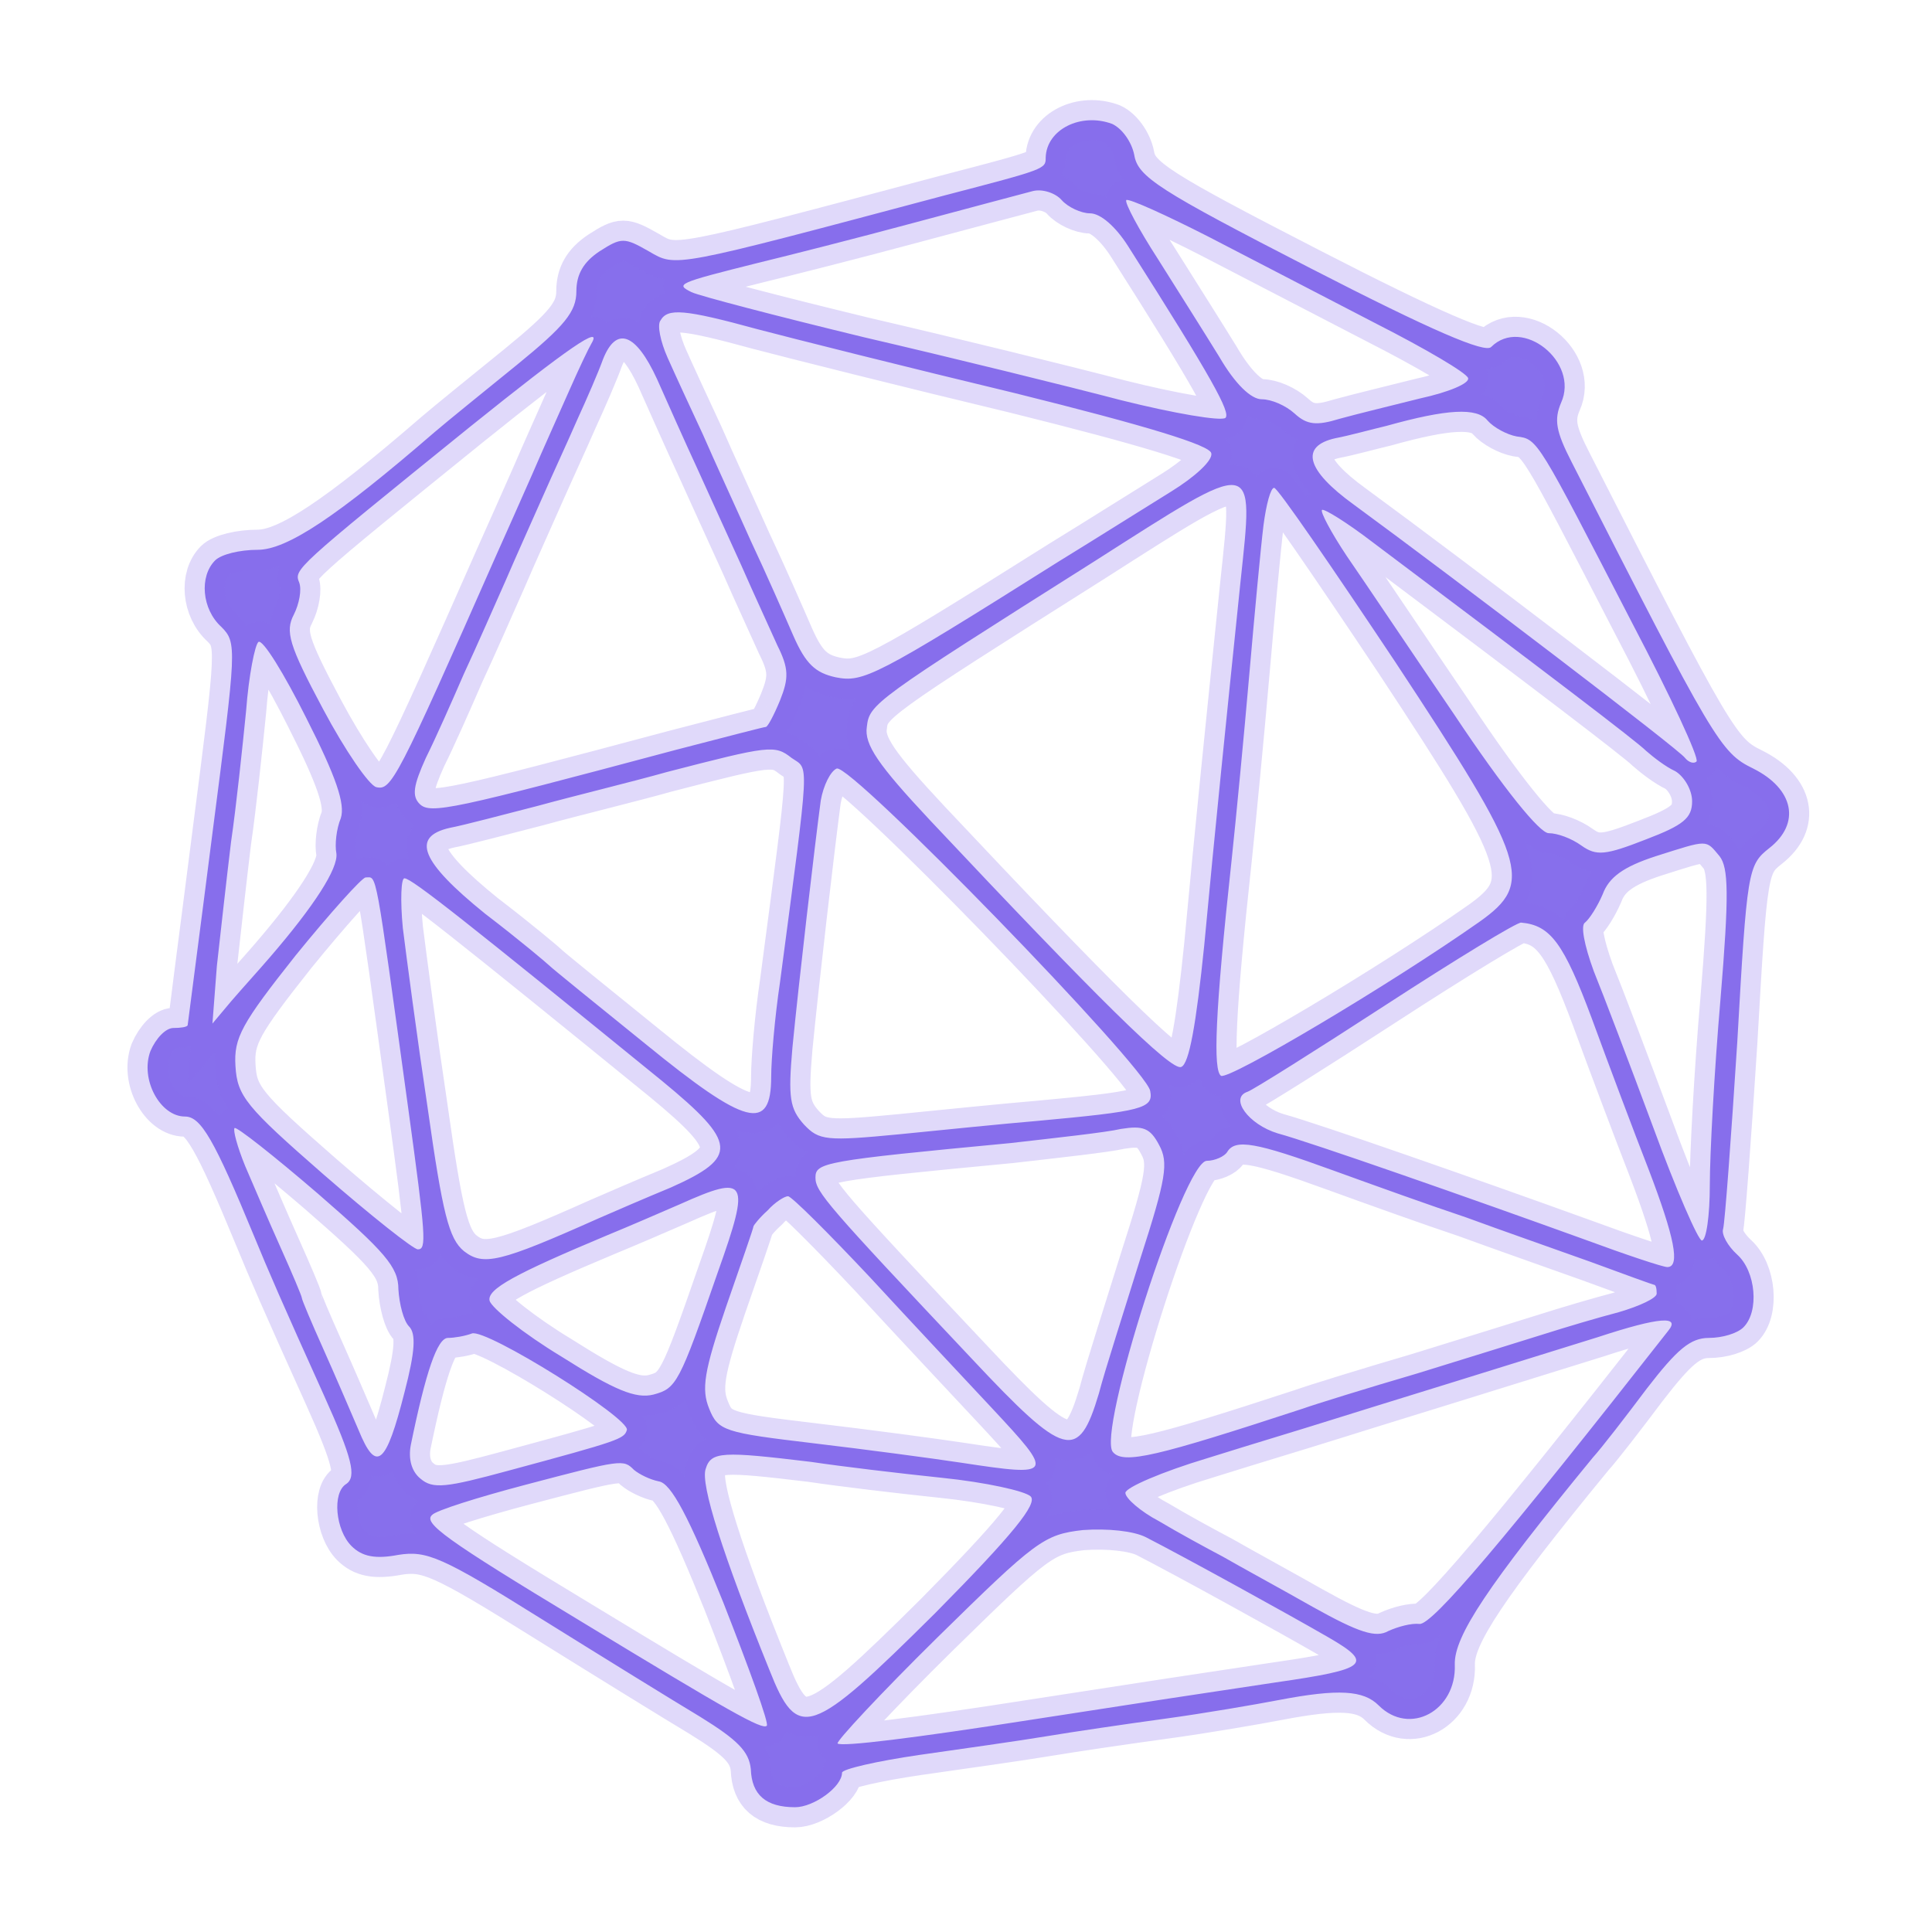
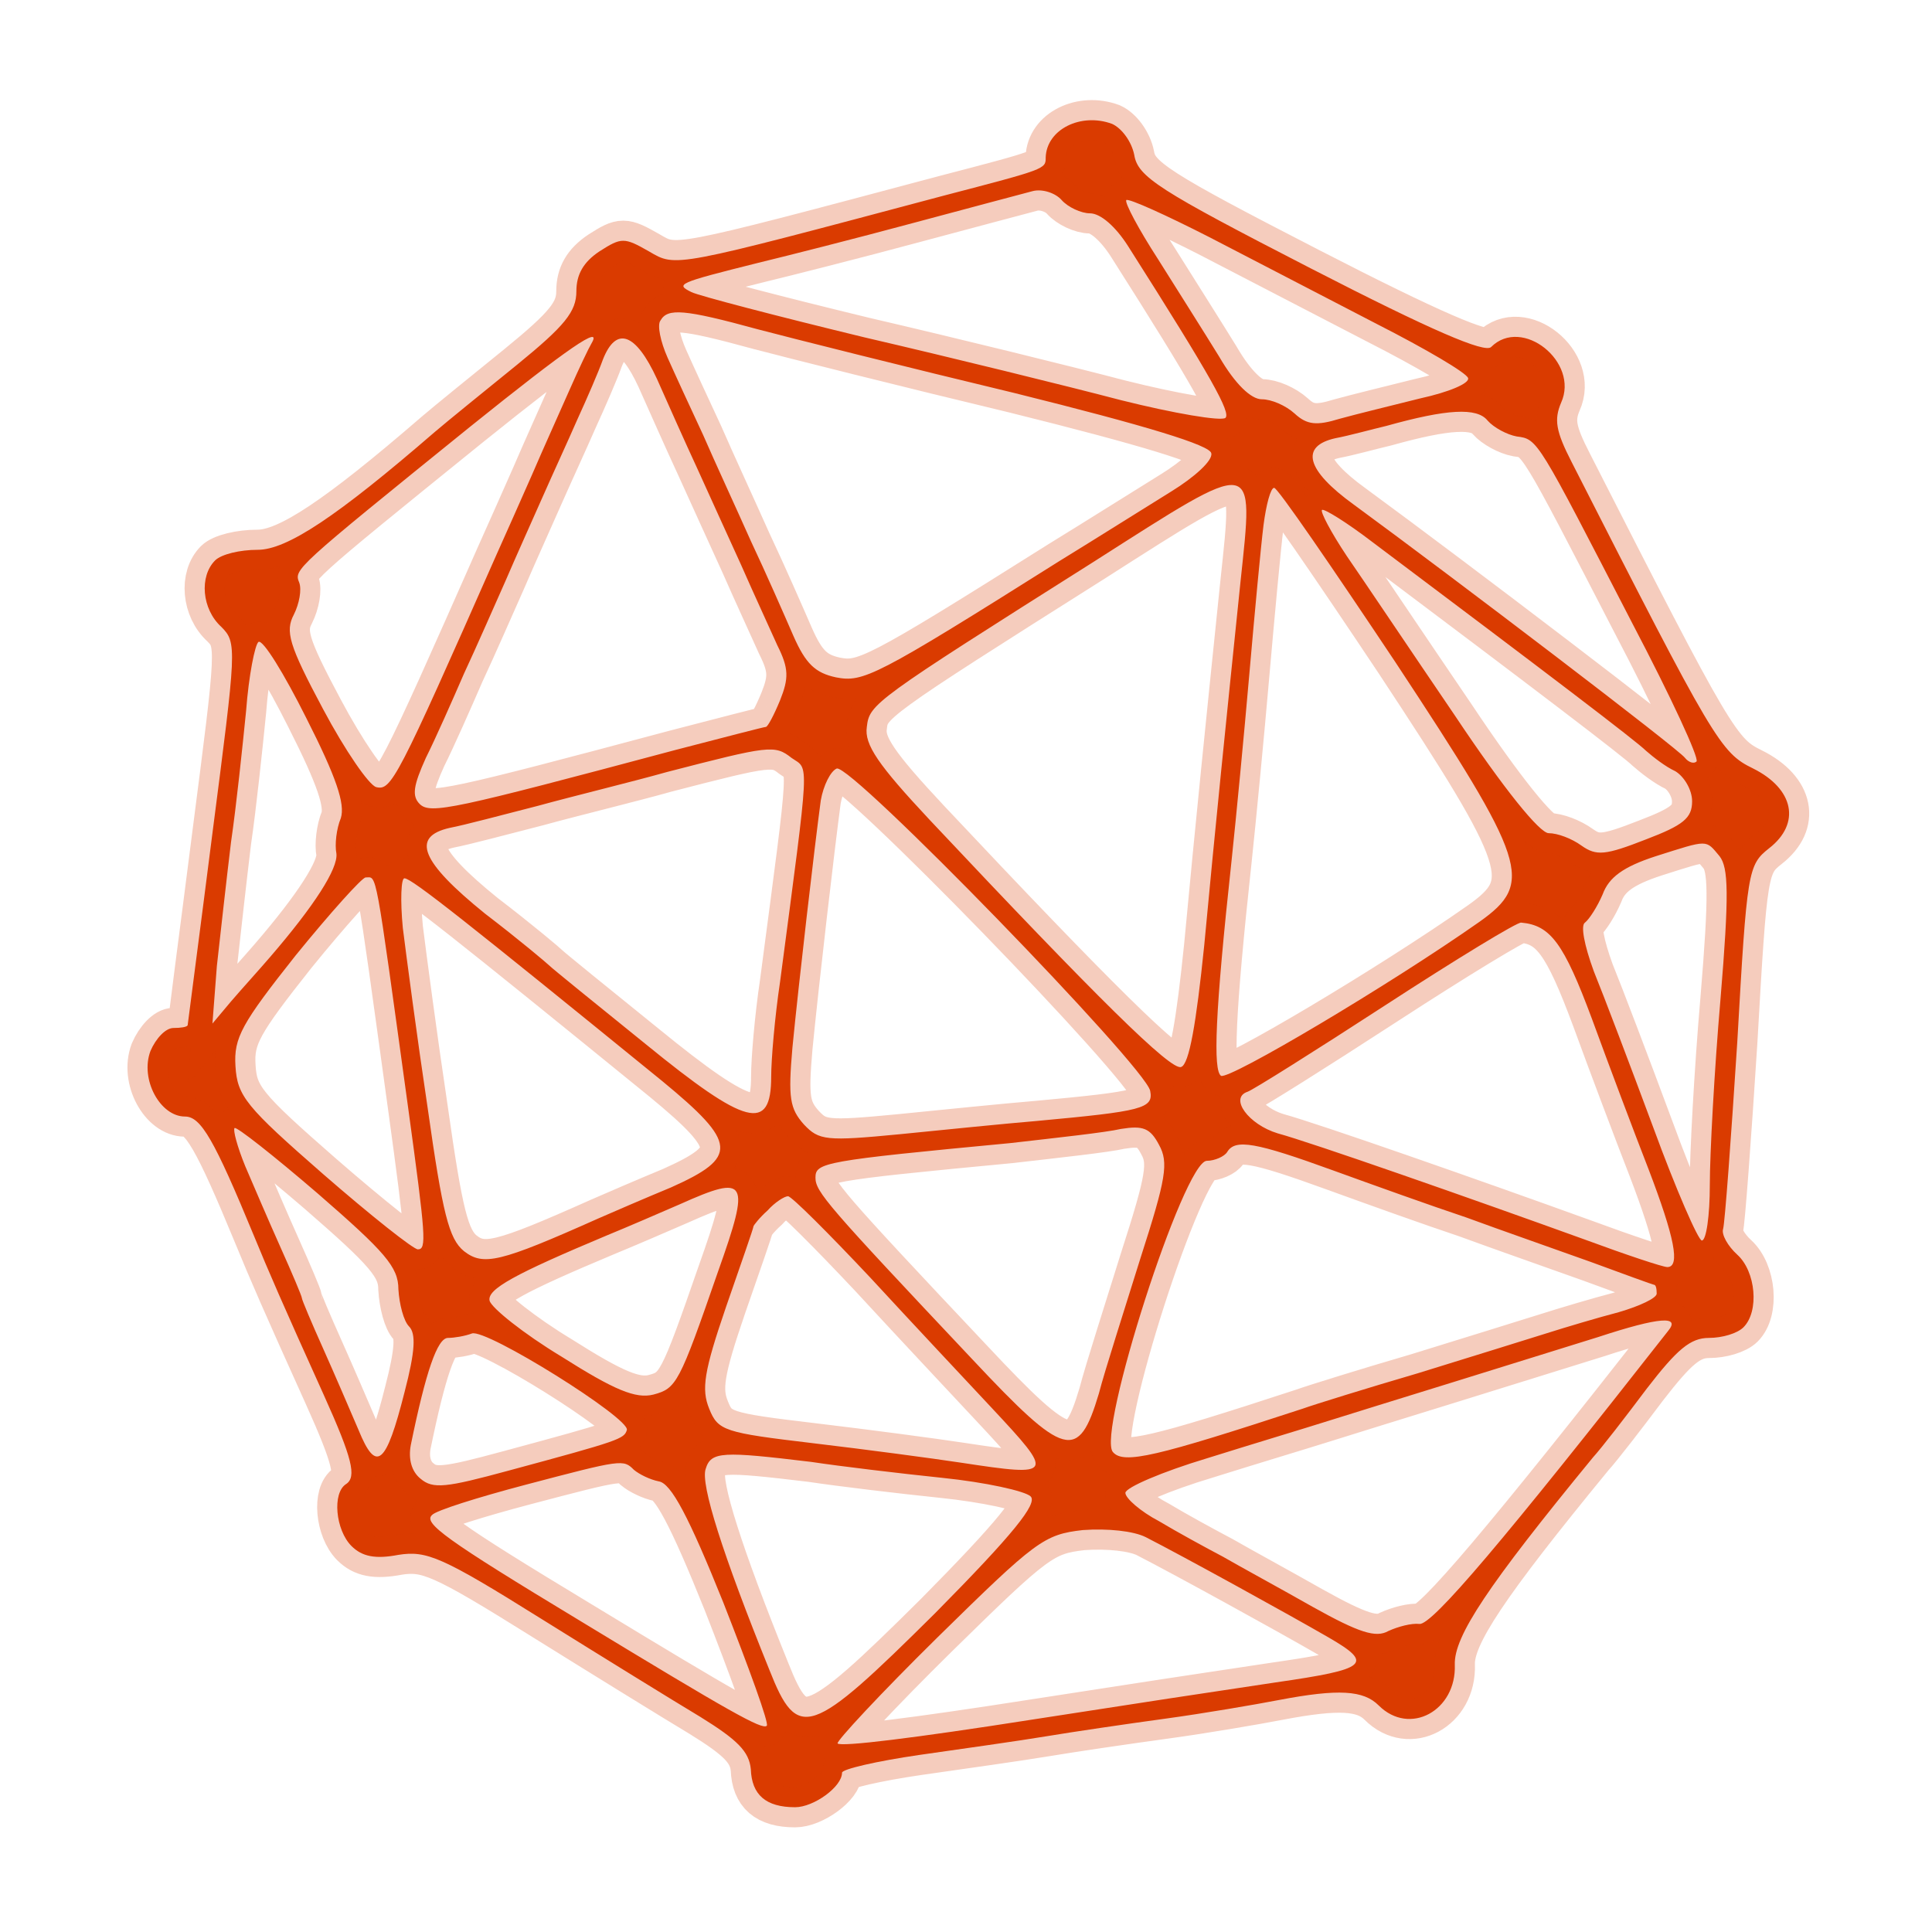
<svg xmlns="http://www.w3.org/2000/svg" width="24" height="24" viewBox="0 0 24 24" fill="none">
-   <path d="M13.815 1.539C13.936 1.594 14.057 1.759 14.09 1.924C14.134 2.199 14.398 2.364 16.279 3.332C17.797 4.113 18.446 4.388 18.523 4.311C18.908 3.926 19.623 4.498 19.392 5.004C19.304 5.213 19.326 5.356 19.524 5.741C21.295 9.217 21.372 9.349 21.779 9.547C22.285 9.8 22.373 10.229 21.977 10.537C21.713 10.746 21.702 10.812 21.581 12.946C21.504 14.145 21.427 15.19 21.405 15.267C21.383 15.333 21.46 15.476 21.581 15.586C21.812 15.795 21.856 16.29 21.658 16.488C21.581 16.565 21.394 16.62 21.229 16.62C20.998 16.62 20.833 16.763 20.459 17.247C20.195 17.599 19.898 17.984 19.788 18.105C18.479 19.7 18.061 20.327 18.072 20.679C18.094 21.251 17.511 21.57 17.126 21.185C16.939 20.998 16.631 20.976 15.883 21.119C15.597 21.174 14.959 21.284 14.475 21.35C13.991 21.416 13.32 21.515 12.99 21.57C12.66 21.625 11.956 21.724 11.417 21.801C10.889 21.878 10.46 21.977 10.46 22.021C10.46 22.197 10.108 22.45 9.877 22.45C9.514 22.45 9.338 22.296 9.327 21.977C9.305 21.757 9.162 21.614 8.7 21.328C8.37 21.13 7.479 20.58 6.72 20.107C5.488 19.337 5.301 19.26 4.949 19.315C4.663 19.37 4.498 19.337 4.366 19.205C4.168 19.007 4.124 18.545 4.3 18.435C4.432 18.347 4.377 18.116 4.025 17.335C3.508 16.191 3.332 15.784 3.156 15.355C2.661 14.156 2.496 13.87 2.298 13.87C1.99 13.87 1.737 13.408 1.869 13.056C1.935 12.902 2.056 12.77 2.155 12.77C2.243 12.77 2.32 12.759 2.331 12.737C2.331 12.726 2.474 11.648 2.639 10.35C2.936 8.051 2.947 7.985 2.749 7.787C2.507 7.567 2.474 7.16 2.672 6.962C2.749 6.885 2.98 6.83 3.2 6.83C3.563 6.83 4.179 6.423 5.4 5.367C5.554 5.235 6.016 4.861 6.423 4.531C7.017 4.047 7.16 3.871 7.16 3.618C7.16 3.409 7.248 3.255 7.446 3.123C7.721 2.947 7.754 2.947 8.062 3.123C8.403 3.321 8.337 3.332 11.725 2.43C12.99 2.1 12.99 2.1 12.99 1.957C13.001 1.605 13.43 1.396 13.815 1.539ZM11.34 2.771C10.647 2.958 9.778 3.178 9.415 3.266C8.403 3.519 8.392 3.53 8.59 3.629C8.678 3.673 9.646 3.926 10.735 4.19C11.824 4.443 13.254 4.795 13.925 4.971C14.585 5.136 15.168 5.235 15.223 5.191C15.289 5.125 15.069 4.718 14.013 3.057C13.859 2.815 13.672 2.65 13.54 2.65C13.43 2.65 13.265 2.573 13.188 2.485C13.111 2.397 12.946 2.342 12.825 2.375C12.704 2.408 12.033 2.584 11.34 2.771ZM14.387 3.222C14.629 3.607 14.97 4.146 15.146 4.432C15.344 4.773 15.542 4.96 15.674 4.96C15.795 4.96 15.971 5.037 16.081 5.136C16.235 5.279 16.356 5.29 16.642 5.202C16.84 5.147 17.291 5.037 17.643 4.949C17.995 4.872 18.259 4.762 18.237 4.696C18.215 4.63 17.709 4.333 17.104 4.025C16.51 3.717 15.575 3.233 15.025 2.947C14.486 2.672 14.024 2.463 13.991 2.485C13.969 2.518 14.145 2.848 14.387 3.222ZM8.205 3.981C8.161 4.036 8.205 4.245 8.293 4.443C8.381 4.641 8.579 5.07 8.733 5.4C8.876 5.73 9.151 6.324 9.327 6.72C9.514 7.116 9.745 7.644 9.855 7.897C10.009 8.249 10.13 8.359 10.383 8.414C10.724 8.48 10.867 8.414 13.155 6.973C13.639 6.676 14.266 6.28 14.552 6.104C14.838 5.928 15.069 5.719 15.047 5.631C15.036 5.532 14.244 5.29 12.605 4.883C11.274 4.564 9.833 4.201 9.415 4.091C8.491 3.838 8.293 3.827 8.205 3.981ZM7.49 4.465C7.435 4.619 7.292 4.949 7.171 5.213C7.061 5.466 6.863 5.895 6.742 6.17C6.621 6.445 6.412 6.907 6.28 7.215C6.148 7.512 5.917 8.04 5.763 8.37C5.62 8.7 5.411 9.173 5.29 9.415C5.136 9.756 5.114 9.888 5.213 9.987C5.345 10.119 5.631 10.053 8.392 9.316C8.986 9.162 9.492 9.03 9.514 9.03C9.536 9.03 9.613 8.887 9.69 8.7C9.8 8.425 9.8 8.304 9.657 8.018C9.569 7.82 9.36 7.369 9.206 7.017C9.052 6.676 8.799 6.126 8.656 5.807C8.513 5.499 8.293 5.004 8.161 4.707C7.897 4.135 7.655 4.047 7.49 4.465ZM5.84 5.301C3.651 7.072 3.651 7.072 3.717 7.237C3.75 7.325 3.717 7.501 3.651 7.633C3.541 7.842 3.585 8.007 4.014 8.81C4.289 9.327 4.586 9.756 4.674 9.778C4.861 9.822 4.927 9.701 6.17 6.885C6.28 6.643 6.478 6.192 6.61 5.895C6.742 5.587 6.951 5.125 7.072 4.85C7.193 4.575 7.314 4.322 7.347 4.267C7.49 4.025 7.072 4.311 5.84 5.301ZM17.225 5.29C17.038 5.334 16.763 5.411 16.587 5.444C16.147 5.543 16.224 5.84 16.818 6.269C18.094 7.204 20.866 9.316 20.932 9.415C20.976 9.47 21.042 9.492 21.075 9.459C21.108 9.415 20.756 8.656 20.283 7.754C19.095 5.455 19.106 5.455 18.842 5.422C18.721 5.4 18.556 5.312 18.479 5.224C18.347 5.059 17.973 5.081 17.225 5.29ZM13.595 6.973C10.845 8.711 10.801 8.744 10.768 9.03C10.735 9.25 10.911 9.503 11.549 10.185C13.628 12.396 14.552 13.309 14.673 13.254C14.772 13.221 14.86 12.715 14.959 11.747C15.102 10.218 15.223 9.041 15.41 7.226C15.575 5.664 15.63 5.675 13.595 6.973ZM15.696 6.522C15.663 6.786 15.586 7.611 15.52 8.37C15.454 9.129 15.355 10.163 15.3 10.68C15.091 12.605 15.069 13.298 15.168 13.364C15.267 13.419 17.269 12.231 18.38 11.45C19.062 10.966 18.974 10.713 17.335 8.227C16.543 7.039 15.872 6.06 15.828 6.06C15.784 6.06 15.729 6.269 15.696 6.522ZM16.73 6.907C16.928 7.193 17.533 8.095 18.072 8.887C18.688 9.811 19.128 10.35 19.238 10.35C19.348 10.35 19.524 10.416 19.645 10.504C19.832 10.636 19.942 10.625 20.448 10.427C20.91 10.251 21.02 10.163 21.02 9.954C21.02 9.811 20.921 9.646 20.811 9.58C20.69 9.525 20.536 9.404 20.448 9.327C20.327 9.206 19.227 8.37 17.06 6.742C16.73 6.489 16.444 6.313 16.422 6.335C16.4 6.357 16.532 6.61 16.73 6.907ZM3.057 8.832C3.013 9.272 2.936 10.009 2.87 10.46C2.815 10.911 2.738 11.604 2.694 12L2.639 12.715L2.87 12.44C3.002 12.286 3.222 12.044 3.354 11.89C3.904 11.252 4.201 10.79 4.179 10.603C4.157 10.493 4.179 10.295 4.234 10.163C4.289 9.987 4.179 9.657 3.805 8.92C3.53 8.37 3.266 7.941 3.211 7.974C3.167 8.007 3.09 8.392 3.057 8.832ZM8.282 9.591C7.853 9.712 7.127 9.888 6.687 10.009C6.258 10.119 5.763 10.251 5.587 10.284C5.103 10.394 5.224 10.702 6.027 11.351C6.445 11.67 6.797 11.967 6.83 12C6.863 12.033 7.391 12.462 8.018 12.968C9.272 13.991 9.58 14.068 9.58 13.375C9.58 13.166 9.624 12.638 9.69 12.198C10.064 9.36 10.053 9.569 9.833 9.415C9.624 9.25 9.558 9.261 8.282 9.591ZM10.196 9.943C10.119 10.515 9.921 12.22 9.844 13.012C9.789 13.639 9.811 13.771 9.987 13.969C10.174 14.167 10.262 14.178 11.175 14.09C11.725 14.035 12.484 13.958 12.88 13.925C14.189 13.804 14.332 13.771 14.288 13.551C14.233 13.254 10.57 9.481 10.394 9.547C10.317 9.58 10.229 9.756 10.196 9.943ZM20.569 10.636C20.162 10.768 19.986 10.9 19.909 11.109C19.843 11.263 19.744 11.417 19.689 11.461C19.634 11.494 19.678 11.736 19.799 12.066C19.92 12.363 20.25 13.232 20.536 14.002C20.822 14.783 21.097 15.41 21.141 15.41C21.196 15.41 21.24 15.102 21.24 14.717C21.24 14.343 21.295 13.309 21.372 12.418C21.482 11.098 21.471 10.779 21.361 10.636C21.185 10.427 21.229 10.427 20.569 10.636ZM5.004 11.527C5.048 11.879 5.18 12.88 5.312 13.76C5.499 15.08 5.576 15.388 5.763 15.542C6.005 15.729 6.203 15.685 7.435 15.135C7.611 15.058 8.018 14.882 8.337 14.75C9.173 14.376 9.162 14.2 8.227 13.43C5.807 11.461 5.114 10.911 5.026 10.911C4.982 10.9 4.971 11.186 5.004 11.527ZM3.673 11.868C3.002 12.715 2.903 12.891 2.925 13.243C2.947 13.617 3.057 13.749 4.014 14.585C4.608 15.102 5.136 15.52 5.191 15.52C5.301 15.52 5.29 15.366 5.07 13.76C4.652 10.724 4.685 10.9 4.542 10.9C4.498 10.9 4.102 11.34 3.673 11.868ZM17.214 12.484C16.334 13.056 15.564 13.54 15.498 13.562C15.267 13.639 15.509 13.969 15.872 14.079C16.279 14.189 18.259 14.882 19.689 15.399C20.195 15.586 20.657 15.74 20.712 15.74C20.877 15.74 20.8 15.366 20.481 14.53C20.305 14.079 19.986 13.232 19.777 12.66C19.425 11.714 19.26 11.494 18.897 11.461C18.853 11.45 18.094 11.912 17.214 12.484ZM12.55 14.2C10.229 14.42 10.13 14.442 10.13 14.629C10.13 14.805 10.273 14.97 12.077 16.884C13.232 18.116 13.397 18.16 13.65 17.313C13.727 17.016 13.969 16.268 14.167 15.63C14.486 14.64 14.519 14.442 14.398 14.222C14.288 14.013 14.2 13.98 13.925 14.024C13.738 14.068 13.122 14.134 12.55 14.2ZM3.046 14.486C3.145 14.717 3.343 15.179 3.486 15.498C3.629 15.817 3.75 16.103 3.75 16.125C3.75 16.147 3.871 16.433 4.014 16.752C4.157 17.071 4.355 17.533 4.454 17.764C4.674 18.303 4.795 18.204 5.026 17.291C5.158 16.785 5.169 16.565 5.081 16.477C5.015 16.411 4.96 16.202 4.949 16.015C4.949 15.74 4.784 15.553 3.948 14.827C3.398 14.354 2.936 13.991 2.914 14.013C2.892 14.035 2.947 14.244 3.046 14.486ZM15.245 14.31C15.212 14.365 15.091 14.42 14.992 14.42C14.706 14.42 13.617 17.819 13.826 18.039C13.958 18.193 14.365 18.094 16.18 17.5C16.334 17.445 16.972 17.247 17.61 17.06C18.248 16.862 18.963 16.642 19.205 16.565C19.447 16.488 19.854 16.367 20.107 16.301C20.371 16.224 20.58 16.125 20.58 16.07C20.58 16.004 20.569 15.96 20.547 15.96C20.536 15.96 20.173 15.828 19.755 15.674C19.326 15.52 18.633 15.278 18.215 15.124C17.786 14.981 17.049 14.717 16.565 14.541C15.597 14.189 15.344 14.145 15.245 14.31ZM8.447 14.959C8.194 15.069 7.787 15.245 7.545 15.344C6.39 15.828 6.049 16.015 6.082 16.158C6.104 16.246 6.5 16.565 6.973 16.851C7.633 17.269 7.897 17.379 8.117 17.324C8.403 17.247 8.436 17.192 8.92 15.795C9.327 14.651 9.283 14.585 8.447 14.959ZM9.536 15.036C9.437 15.124 9.36 15.223 9.36 15.234C9.36 15.256 9.206 15.696 9.019 16.235C8.744 17.038 8.711 17.258 8.81 17.5C8.92 17.775 8.997 17.797 10.108 17.929C10.757 18.006 11.582 18.116 11.945 18.171C13.1 18.347 13.1 18.325 12.319 17.489C12.011 17.159 11.329 16.433 10.812 15.872C10.295 15.322 9.833 14.86 9.789 14.86C9.745 14.86 9.624 14.937 9.536 15.036ZM19.854 16.609C19.502 16.719 18.688 16.972 18.05 17.17C17.412 17.368 16.697 17.588 16.455 17.665C16.213 17.742 15.553 17.94 14.992 18.116C14.442 18.281 13.98 18.479 13.98 18.545C13.98 18.611 14.167 18.776 14.398 18.897C14.618 19.029 14.981 19.227 15.19 19.337C15.399 19.458 15.905 19.733 16.312 19.964C16.884 20.283 17.093 20.349 17.247 20.261C17.368 20.206 17.533 20.162 17.632 20.173C17.786 20.195 18.688 19.128 20.723 16.532C20.877 16.345 20.624 16.356 19.854 16.609ZM5.565 16.62C5.433 16.62 5.29 17.038 5.103 17.951C5.07 18.127 5.114 18.281 5.224 18.369C5.378 18.501 5.543 18.479 6.313 18.27C7.699 17.896 7.754 17.874 7.787 17.764C7.831 17.621 6.038 16.499 5.862 16.565C5.774 16.598 5.642 16.62 5.565 16.62ZM8.766 18.248C8.7 18.435 8.975 19.304 9.558 20.745C9.91 21.636 10.064 21.581 11.615 20.041C12.594 19.051 12.891 18.677 12.803 18.589C12.737 18.523 12.242 18.413 11.703 18.358C11.175 18.303 10.438 18.215 10.075 18.16C8.975 18.028 8.832 18.028 8.766 18.248ZM6.522 18.446C5.939 18.6 5.411 18.765 5.367 18.82C5.257 18.919 5.521 19.117 7.215 20.14C9.063 21.262 9.47 21.493 9.525 21.438C9.558 21.416 9.305 20.723 8.986 19.909C8.557 18.842 8.337 18.424 8.183 18.402C8.073 18.38 7.941 18.314 7.875 18.259C7.743 18.127 7.732 18.127 6.522 18.446ZM11.648 20.338C10.933 21.042 10.383 21.636 10.405 21.658C10.449 21.702 11.351 21.592 12.825 21.361C14.101 21.163 15.036 21.02 15.85 20.899C16.994 20.734 17.071 20.668 16.499 20.338C16.004 20.052 14.706 19.337 14.233 19.095C14.079 19.018 13.76 18.985 13.452 19.007C12.968 19.062 12.869 19.139 11.648 20.338Z" fill="#876FEC" stroke="#876FEC" stroke-opacity="0.26" stroke-width="0.5" />
+   <path d="M13.815 1.539C13.936 1.594 14.057 1.759 14.09 1.924C14.134 2.199 14.398 2.364 16.279 3.332C17.797 4.113 18.446 4.388 18.523 4.311C18.908 3.926 19.623 4.498 19.392 5.004C19.304 5.213 19.326 5.356 19.524 5.741C21.295 9.217 21.372 9.349 21.779 9.547C22.285 9.8 22.373 10.229 21.977 10.537C21.713 10.746 21.702 10.812 21.581 12.946C21.504 14.145 21.427 15.19 21.405 15.267C21.383 15.333 21.46 15.476 21.581 15.586C21.812 15.795 21.856 16.29 21.658 16.488C21.581 16.565 21.394 16.62 21.229 16.62C20.998 16.62 20.833 16.763 20.459 17.247C20.195 17.599 19.898 17.984 19.788 18.105C18.479 19.7 18.061 20.327 18.072 20.679C18.094 21.251 17.511 21.57 17.126 21.185C16.939 20.998 16.631 20.976 15.883 21.119C15.597 21.174 14.959 21.284 14.475 21.35C13.991 21.416 13.32 21.515 12.99 21.57C12.66 21.625 11.956 21.724 11.417 21.801C10.889 21.878 10.46 21.977 10.46 22.021C10.46 22.197 10.108 22.45 9.877 22.45C9.514 22.45 9.338 22.296 9.327 21.977C9.305 21.757 9.162 21.614 8.7 21.328C8.37 21.13 7.479 20.58 6.72 20.107C5.488 19.337 5.301 19.26 4.949 19.315C4.663 19.37 4.498 19.337 4.366 19.205C4.168 19.007 4.124 18.545 4.3 18.435C4.432 18.347 4.377 18.116 4.025 17.335C3.508 16.191 3.332 15.784 3.156 15.355C2.661 14.156 2.496 13.87 2.298 13.87C1.99 13.87 1.737 13.408 1.869 13.056C1.935 12.902 2.056 12.77 2.155 12.77C2.243 12.77 2.32 12.759 2.331 12.737C2.331 12.726 2.474 11.648 2.639 10.35C2.936 8.051 2.947 7.985 2.749 7.787C2.507 7.567 2.474 7.16 2.672 6.962C2.749 6.885 2.98 6.83 3.2 6.83C3.563 6.83 4.179 6.423 5.4 5.367C5.554 5.235 6.016 4.861 6.423 4.531C7.017 4.047 7.16 3.871 7.16 3.618C7.16 3.409 7.248 3.255 7.446 3.123C7.721 2.947 7.754 2.947 8.062 3.123C8.403 3.321 8.337 3.332 11.725 2.43C12.99 2.1 12.99 2.1 12.99 1.957C13.001 1.605 13.43 1.396 13.815 1.539ZM11.34 2.771C10.647 2.958 9.778 3.178 9.415 3.266C8.403 3.519 8.392 3.53 8.59 3.629C8.678 3.673 9.646 3.926 10.735 4.19C11.824 4.443 13.254 4.795 13.925 4.971C14.585 5.136 15.168 5.235 15.223 5.191C15.289 5.125 15.069 4.718 14.013 3.057C13.859 2.815 13.672 2.65 13.54 2.65C13.43 2.65 13.265 2.573 13.188 2.485C13.111 2.397 12.946 2.342 12.825 2.375C12.704 2.408 12.033 2.584 11.34 2.771ZM14.387 3.222C14.629 3.607 14.97 4.146 15.146 4.432C15.344 4.773 15.542 4.96 15.674 4.96C15.795 4.96 15.971 5.037 16.081 5.136C16.235 5.279 16.356 5.29 16.642 5.202C16.84 5.147 17.291 5.037 17.643 4.949C17.995 4.872 18.259 4.762 18.237 4.696C18.215 4.63 17.709 4.333 17.104 4.025C16.51 3.717 15.575 3.233 15.025 2.947C14.486 2.672 14.024 2.463 13.991 2.485C13.969 2.518 14.145 2.848 14.387 3.222ZM8.205 3.981C8.161 4.036 8.205 4.245 8.293 4.443C8.381 4.641 8.579 5.07 8.733 5.4C8.876 5.73 9.151 6.324 9.327 6.72C9.514 7.116 9.745 7.644 9.855 7.897C10.009 8.249 10.13 8.359 10.383 8.414C10.724 8.48 10.867 8.414 13.155 6.973C13.639 6.676 14.266 6.28 14.552 6.104C14.838 5.928 15.069 5.719 15.047 5.631C15.036 5.532 14.244 5.29 12.605 4.883C11.274 4.564 9.833 4.201 9.415 4.091C8.491 3.838 8.293 3.827 8.205 3.981ZM7.49 4.465C7.435 4.619 7.292 4.949 7.171 5.213C7.061 5.466 6.863 5.895 6.742 6.17C6.621 6.445 6.412 6.907 6.28 7.215C6.148 7.512 5.917 8.04 5.763 8.37C5.62 8.7 5.411 9.173 5.29 9.415C5.136 9.756 5.114 9.888 5.213 9.987C5.345 10.119 5.631 10.053 8.392 9.316C8.986 9.162 9.492 9.03 9.514 9.03C9.536 9.03 9.613 8.887 9.69 8.7C9.8 8.425 9.8 8.304 9.657 8.018C9.569 7.82 9.36 7.369 9.206 7.017C9.052 6.676 8.799 6.126 8.656 5.807C8.513 5.499 8.293 5.004 8.161 4.707C7.897 4.135 7.655 4.047 7.49 4.465ZM5.84 5.301C3.651 7.072 3.651 7.072 3.717 7.237C3.75 7.325 3.717 7.501 3.651 7.633C3.541 7.842 3.585 8.007 4.014 8.81C4.289 9.327 4.586 9.756 4.674 9.778C4.861 9.822 4.927 9.701 6.17 6.885C6.28 6.643 6.478 6.192 6.61 5.895C6.742 5.587 6.951 5.125 7.072 4.85C7.193 4.575 7.314 4.322 7.347 4.267C7.49 4.025 7.072 4.311 5.84 5.301ZM17.225 5.29C17.038 5.334 16.763 5.411 16.587 5.444C16.147 5.543 16.224 5.84 16.818 6.269C18.094 7.204 20.866 9.316 20.932 9.415C20.976 9.47 21.042 9.492 21.075 9.459C21.108 9.415 20.756 8.656 20.283 7.754C19.095 5.455 19.106 5.455 18.842 5.422C18.721 5.4 18.556 5.312 18.479 5.224C18.347 5.059 17.973 5.081 17.225 5.29ZM13.595 6.973C10.845 8.711 10.801 8.744 10.768 9.03C10.735 9.25 10.911 9.503 11.549 10.185C13.628 12.396 14.552 13.309 14.673 13.254C14.772 13.221 14.86 12.715 14.959 11.747C15.102 10.218 15.223 9.041 15.41 7.226C15.575 5.664 15.63 5.675 13.595 6.973ZM15.696 6.522C15.663 6.786 15.586 7.611 15.52 8.37C15.454 9.129 15.355 10.163 15.3 10.68C15.091 12.605 15.069 13.298 15.168 13.364C15.267 13.419 17.269 12.231 18.38 11.45C19.062 10.966 18.974 10.713 17.335 8.227C16.543 7.039 15.872 6.06 15.828 6.06C15.784 6.06 15.729 6.269 15.696 6.522ZM16.73 6.907C16.928 7.193 17.533 8.095 18.072 8.887C18.688 9.811 19.128 10.35 19.238 10.35C19.348 10.35 19.524 10.416 19.645 10.504C19.832 10.636 19.942 10.625 20.448 10.427C20.91 10.251 21.02 10.163 21.02 9.954C21.02 9.811 20.921 9.646 20.811 9.58C20.69 9.525 20.536 9.404 20.448 9.327C20.327 9.206 19.227 8.37 17.06 6.742C16.73 6.489 16.444 6.313 16.422 6.335C16.4 6.357 16.532 6.61 16.73 6.907ZM3.057 8.832C3.013 9.272 2.936 10.009 2.87 10.46C2.815 10.911 2.738 11.604 2.694 12L2.639 12.715L2.87 12.44C3.002 12.286 3.222 12.044 3.354 11.89C3.904 11.252 4.201 10.79 4.179 10.603C4.157 10.493 4.179 10.295 4.234 10.163C4.289 9.987 4.179 9.657 3.805 8.92C3.53 8.37 3.266 7.941 3.211 7.974C3.167 8.007 3.09 8.392 3.057 8.832ZM8.282 9.591C7.853 9.712 7.127 9.888 6.687 10.009C6.258 10.119 5.763 10.251 5.587 10.284C5.103 10.394 5.224 10.702 6.027 11.351C6.445 11.67 6.797 11.967 6.83 12C6.863 12.033 7.391 12.462 8.018 12.968C9.272 13.991 9.58 14.068 9.58 13.375C9.58 13.166 9.624 12.638 9.69 12.198C10.064 9.36 10.053 9.569 9.833 9.415C9.624 9.25 9.558 9.261 8.282 9.591ZM10.196 9.943C10.119 10.515 9.921 12.22 9.844 13.012C9.789 13.639 9.811 13.771 9.987 13.969C10.174 14.167 10.262 14.178 11.175 14.09C11.725 14.035 12.484 13.958 12.88 13.925C14.189 13.804 14.332 13.771 14.288 13.551C14.233 13.254 10.57 9.481 10.394 9.547C10.317 9.58 10.229 9.756 10.196 9.943ZM20.569 10.636C20.162 10.768 19.986 10.9 19.909 11.109C19.843 11.263 19.744 11.417 19.689 11.461C19.634 11.494 19.678 11.736 19.799 12.066C19.92 12.363 20.25 13.232 20.536 14.002C20.822 14.783 21.097 15.41 21.141 15.41C21.196 15.41 21.24 15.102 21.24 14.717C21.24 14.343 21.295 13.309 21.372 12.418C21.482 11.098 21.471 10.779 21.361 10.636C21.185 10.427 21.229 10.427 20.569 10.636ZM5.004 11.527C5.048 11.879 5.18 12.88 5.312 13.76C5.499 15.08 5.576 15.388 5.763 15.542C6.005 15.729 6.203 15.685 7.435 15.135C7.611 15.058 8.018 14.882 8.337 14.75C9.173 14.376 9.162 14.2 8.227 13.43C5.807 11.461 5.114 10.911 5.026 10.911C4.982 10.9 4.971 11.186 5.004 11.527ZM3.673 11.868C3.002 12.715 2.903 12.891 2.925 13.243C2.947 13.617 3.057 13.749 4.014 14.585C4.608 15.102 5.136 15.52 5.191 15.52C5.301 15.52 5.29 15.366 5.07 13.76C4.652 10.724 4.685 10.9 4.542 10.9C4.498 10.9 4.102 11.34 3.673 11.868ZM17.214 12.484C16.334 13.056 15.564 13.54 15.498 13.562C15.267 13.639 15.509 13.969 15.872 14.079C16.279 14.189 18.259 14.882 19.689 15.399C20.195 15.586 20.657 15.74 20.712 15.74C20.877 15.74 20.8 15.366 20.481 14.53C20.305 14.079 19.986 13.232 19.777 12.66C19.425 11.714 19.26 11.494 18.897 11.461C18.853 11.45 18.094 11.912 17.214 12.484ZM12.55 14.2C10.229 14.42 10.13 14.442 10.13 14.629C10.13 14.805 10.273 14.97 12.077 16.884C13.232 18.116 13.397 18.16 13.65 17.313C13.727 17.016 13.969 16.268 14.167 15.63C14.486 14.64 14.519 14.442 14.398 14.222C14.288 14.013 14.2 13.98 13.925 14.024C13.738 14.068 13.122 14.134 12.55 14.2ZM3.046 14.486C3.145 14.717 3.343 15.179 3.486 15.498C3.629 15.817 3.75 16.103 3.75 16.125C3.75 16.147 3.871 16.433 4.014 16.752C4.157 17.071 4.355 17.533 4.454 17.764C4.674 18.303 4.795 18.204 5.026 17.291C5.158 16.785 5.169 16.565 5.081 16.477C5.015 16.411 4.96 16.202 4.949 16.015C4.949 15.74 4.784 15.553 3.948 14.827C3.398 14.354 2.936 13.991 2.914 14.013C2.892 14.035 2.947 14.244 3.046 14.486ZM15.245 14.31C15.212 14.365 15.091 14.42 14.992 14.42C14.706 14.42 13.617 17.819 13.826 18.039C13.958 18.193 14.365 18.094 16.18 17.5C16.334 17.445 16.972 17.247 17.61 17.06C18.248 16.862 18.963 16.642 19.205 16.565C19.447 16.488 19.854 16.367 20.107 16.301C20.371 16.224 20.58 16.125 20.58 16.07C20.58 16.004 20.569 15.96 20.547 15.96C20.536 15.96 20.173 15.828 19.755 15.674C19.326 15.52 18.633 15.278 18.215 15.124C17.786 14.981 17.049 14.717 16.565 14.541C15.597 14.189 15.344 14.145 15.245 14.31ZM8.447 14.959C8.194 15.069 7.787 15.245 7.545 15.344C6.39 15.828 6.049 16.015 6.082 16.158C6.104 16.246 6.5 16.565 6.973 16.851C7.633 17.269 7.897 17.379 8.117 17.324C8.403 17.247 8.436 17.192 8.92 15.795C9.327 14.651 9.283 14.585 8.447 14.959ZM9.536 15.036C9.437 15.124 9.36 15.223 9.36 15.234C9.36 15.256 9.206 15.696 9.019 16.235C8.744 17.038 8.711 17.258 8.81 17.5C8.92 17.775 8.997 17.797 10.108 17.929C10.757 18.006 11.582 18.116 11.945 18.171C13.1 18.347 13.1 18.325 12.319 17.489C12.011 17.159 11.329 16.433 10.812 15.872C10.295 15.322 9.833 14.86 9.789 14.86C9.745 14.86 9.624 14.937 9.536 15.036ZM19.854 16.609C19.502 16.719 18.688 16.972 18.05 17.17C17.412 17.368 16.697 17.588 16.455 17.665C16.213 17.742 15.553 17.94 14.992 18.116C14.442 18.281 13.98 18.479 13.98 18.545C13.98 18.611 14.167 18.776 14.398 18.897C14.618 19.029 14.981 19.227 15.19 19.337C15.399 19.458 15.905 19.733 16.312 19.964C16.884 20.283 17.093 20.349 17.247 20.261C17.368 20.206 17.533 20.162 17.632 20.173C17.786 20.195 18.688 19.128 20.723 16.532C20.877 16.345 20.624 16.356 19.854 16.609ZM5.565 16.62C5.433 16.62 5.29 17.038 5.103 17.951C5.07 18.127 5.114 18.281 5.224 18.369C5.378 18.501 5.543 18.479 6.313 18.27C7.699 17.896 7.754 17.874 7.787 17.764C7.831 17.621 6.038 16.499 5.862 16.565C5.774 16.598 5.642 16.62 5.565 16.62ZM8.766 18.248C8.7 18.435 8.975 19.304 9.558 20.745C9.91 21.636 10.064 21.581 11.615 20.041C12.594 19.051 12.891 18.677 12.803 18.589C12.737 18.523 12.242 18.413 11.703 18.358C11.175 18.303 10.438 18.215 10.075 18.16C8.975 18.028 8.832 18.028 8.766 18.248ZM6.522 18.446C5.939 18.6 5.411 18.765 5.367 18.82C5.257 18.919 5.521 19.117 7.215 20.14C9.063 21.262 9.47 21.493 9.525 21.438C9.558 21.416 9.305 20.723 8.986 19.909C8.557 18.842 8.337 18.424 8.183 18.402C8.073 18.38 7.941 18.314 7.875 18.259C7.743 18.127 7.732 18.127 6.522 18.446ZM11.648 20.338C10.933 21.042 10.383 21.636 10.405 21.658C10.449 21.702 11.351 21.592 12.825 21.361C14.101 21.163 15.036 21.02 15.85 20.899C16.994 20.734 17.071 20.668 16.499 20.338C16.004 20.052 14.706 19.337 14.233 19.095C14.079 19.018 13.76 18.985 13.452 19.007C12.968 19.062 12.869 19.139 11.648 20.338Z" fill="#da3b00" stroke="#da3b00" stroke-opacity="0.26" stroke-width="0.5" />
</svg>
